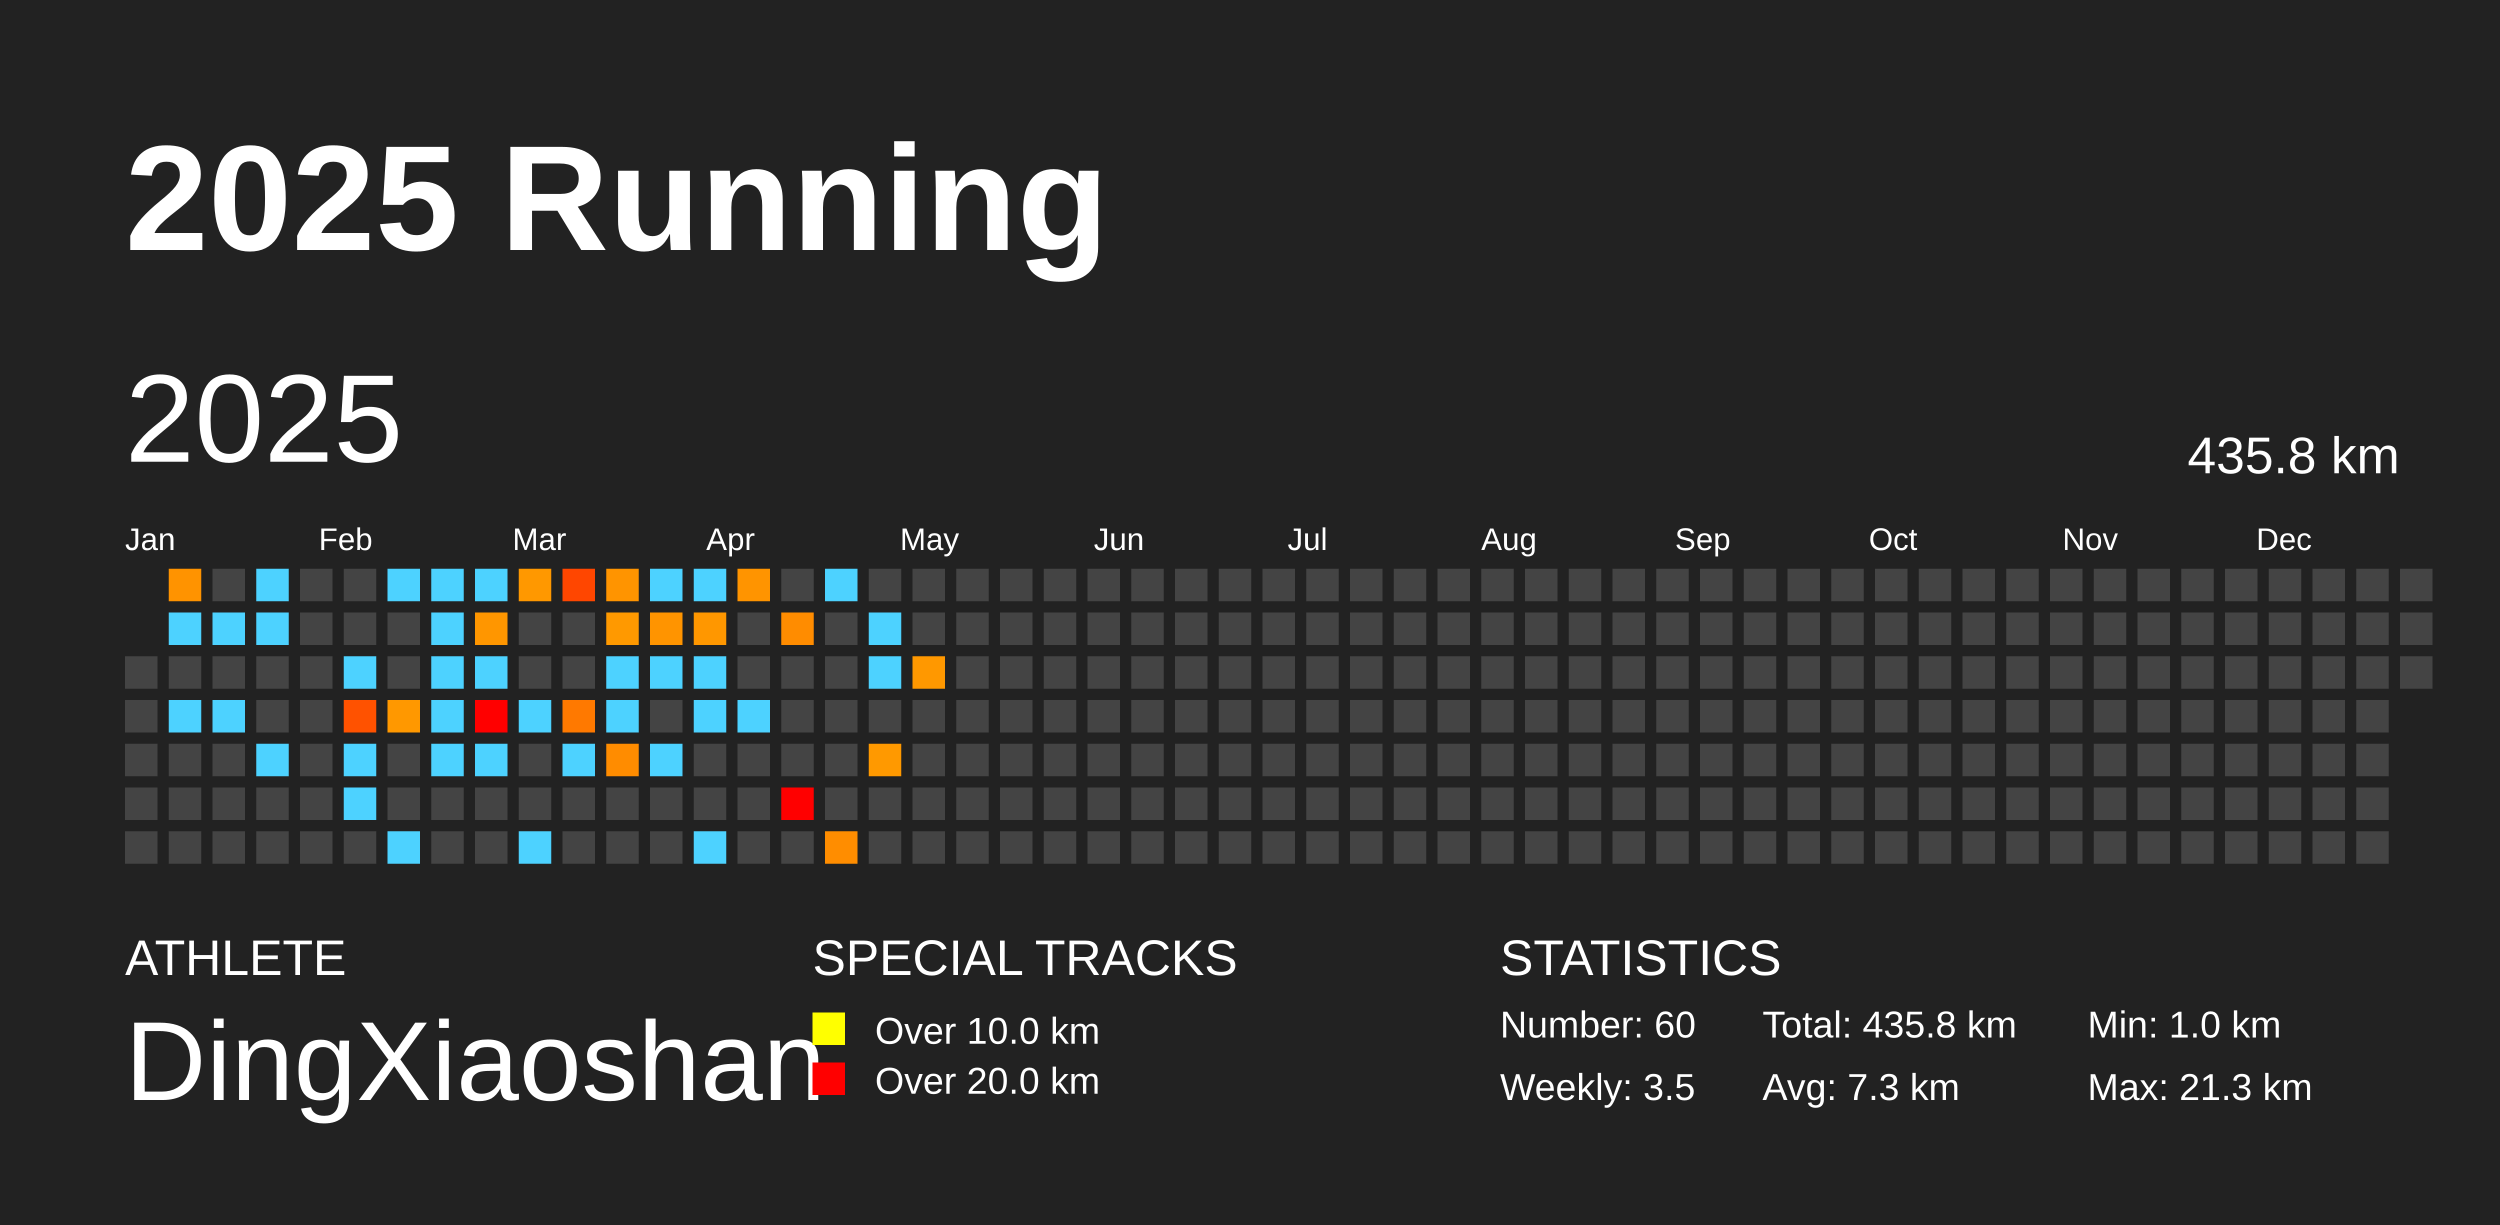
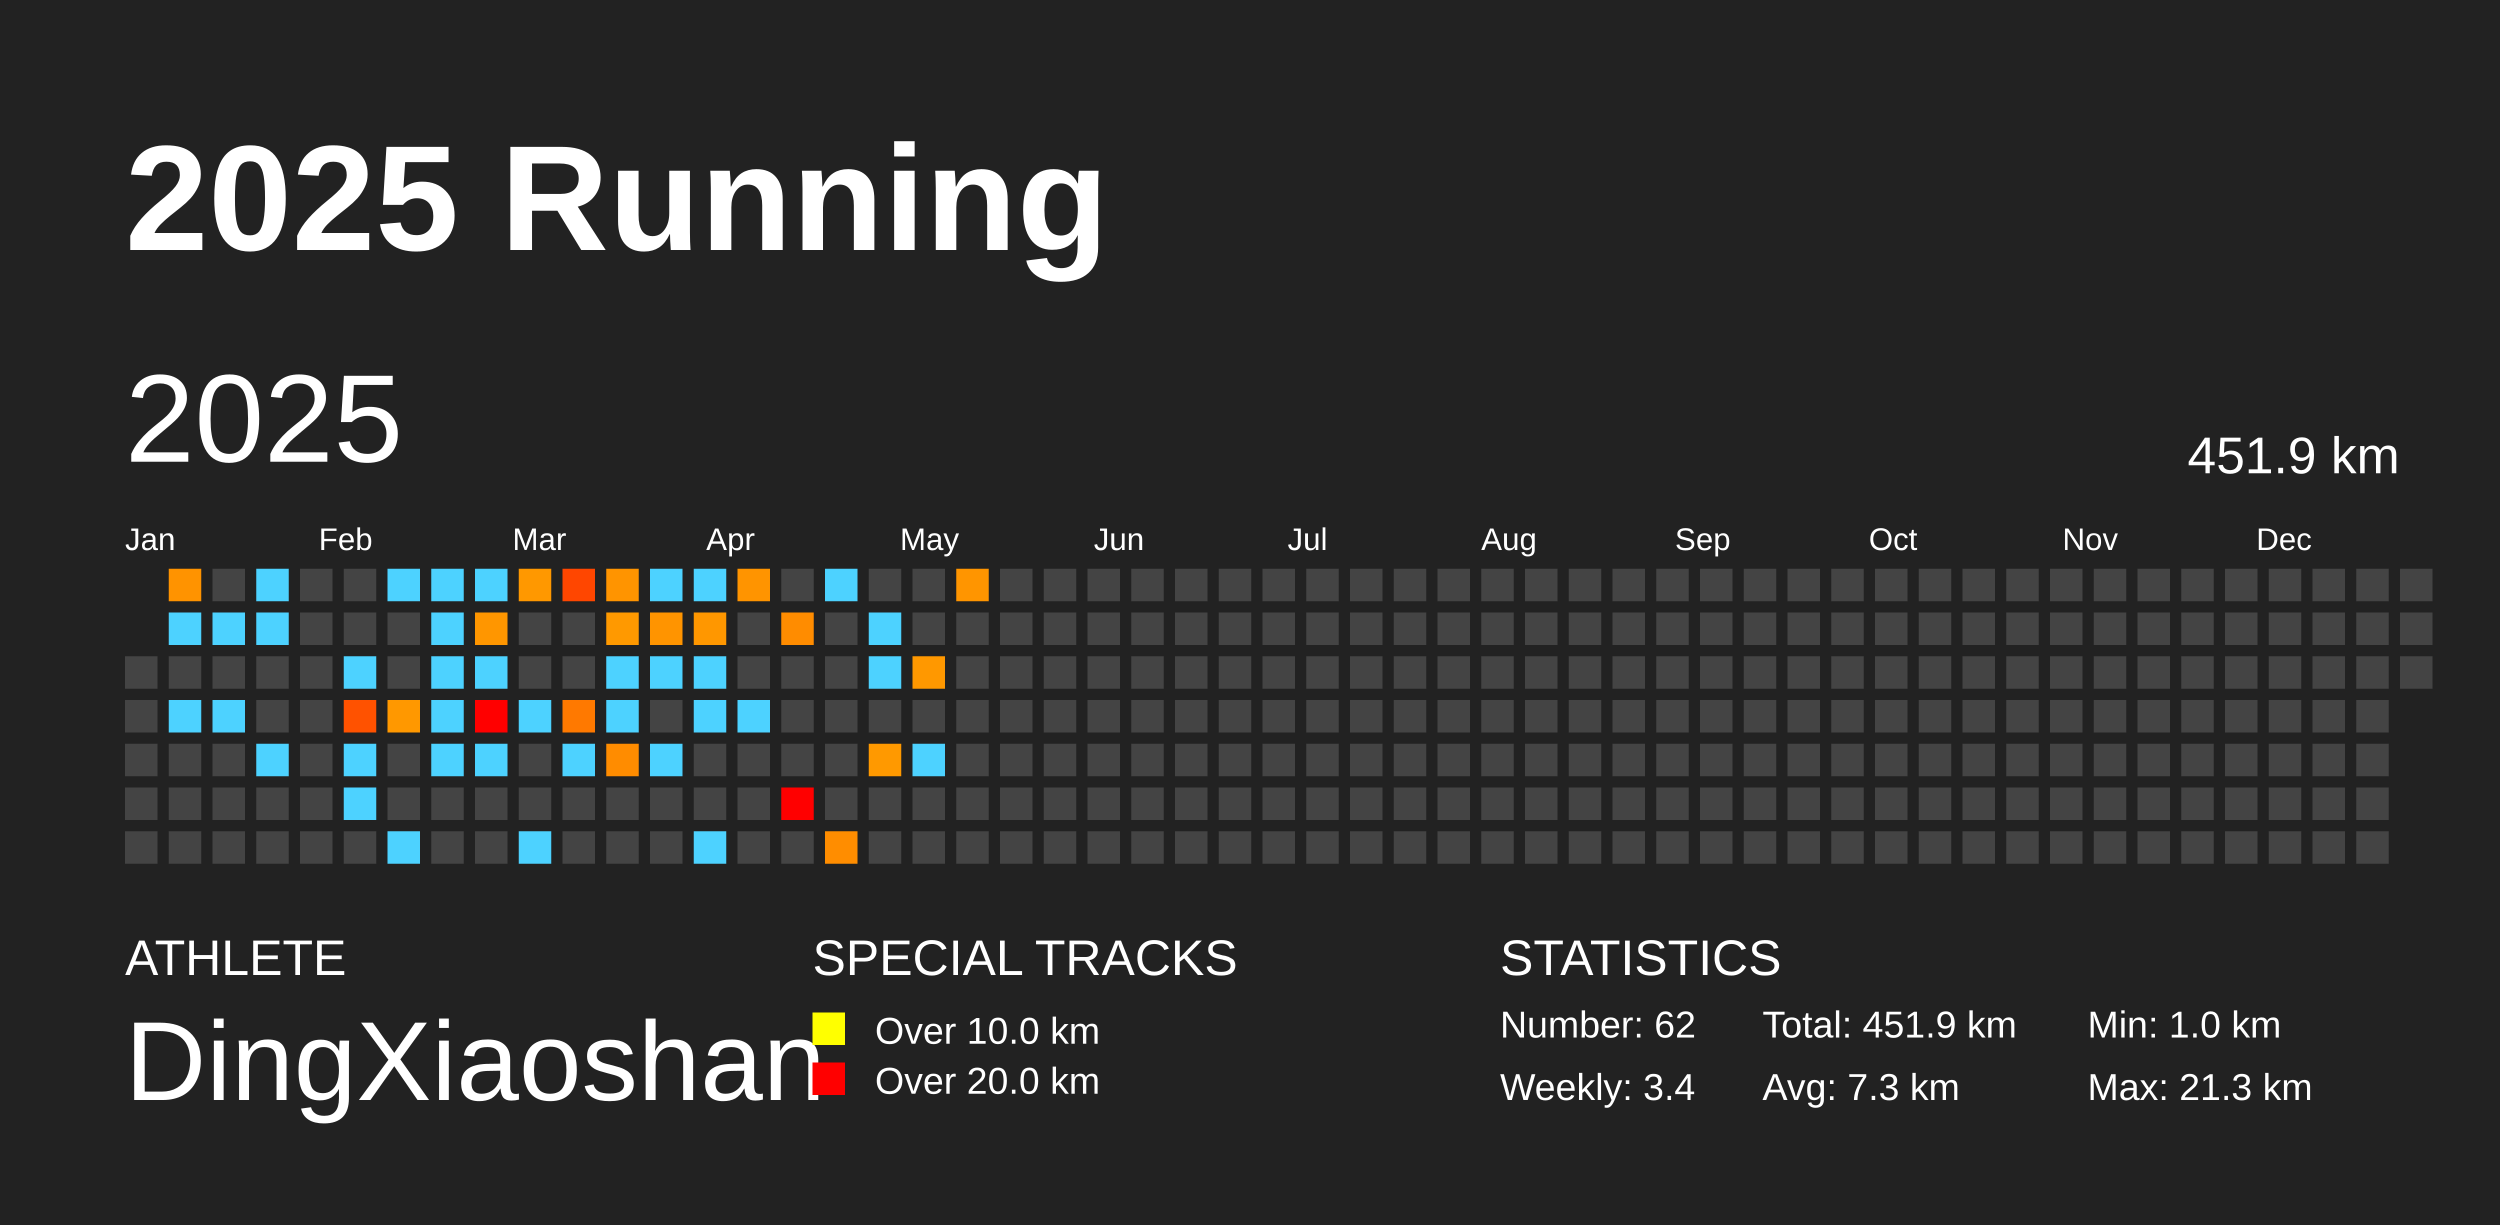
<svg xmlns="http://www.w3.org/2000/svg" baseProfile="full" height="98mm" version="1.1" viewBox="0,0,200,98" width="200mm">
  <defs />
  <rect fill="#222222" height="98" width="200" x="0" y="0" />
  <text fill="#FFFFFF" style="font-size:12px; font-family:Arial; font-weight:bold;" x="10" y="20">2025 Running</text>
  <text fill="#FFFFFF" style="font-size:4px; font-family:Arial" x="10" y="78">ATHLETE</text>
  <text fill="#FFFFFF" style="font-size:9px; font-family:Arial" x="10" y="88">DingXiaoshan</text>
  <text fill="#FFFFFF" style="font-size:4px; font-family:Arial" x="65" y="78">SPECIAL TRACKS</text>
  <rect fill="yellow" height="2.6" width="2.6" x="65" y="81" />
  <text fill="#FFFFFF" style="font-size:3px; font-family:Arial" x="70" y="83.5">Over 10.0 km</text>
  <rect fill="red" height="2.6" width="2.6" x="65" y="85" />
  <text fill="#FFFFFF" style="font-size:3px; font-family:Arial" x="70" y="87.5">Over 20.0 km</text>
  <text fill="#FFFFFF" style="font-size:4px; font-family:Arial" x="120" y="78">STATISTICS</text>
-   <text fill="#FFFFFF" style="font-size:3px; font-family:Arial" x="120" y="83">Number: 60</text>
-   <text fill="#FFFFFF" style="font-size:3px; font-family:Arial" x="120" y="88">Weekly: 3.5</text>
-   <text fill="#FFFFFF" style="font-size:3px; font-family:Arial" x="141" y="83">Total: 435.8 km</text>
+   <text fill="#FFFFFF" style="font-size:3px; font-family:Arial" x="120" y="83">Number: 62</text>
+   <text fill="#FFFFFF" style="font-size:3px; font-family:Arial" x="120" y="88">Weekly: 3.4</text>
+   <text fill="#FFFFFF" style="font-size:3px; font-family:Arial" x="141" y="83">Total: 451.9 km</text>
  <text fill="#FFFFFF" style="font-size:3px; font-family:Arial" x="141" y="88">Avg: 7.3 km</text>
  <text fill="#FFFFFF" style="font-size:3px; font-family:Arial" x="167" y="83">Min: 1.0 km</text>
  <text fill="#FFFFFF" style="font-size:3px; font-family:Arial" x="167" y="88">Max: 21.3 km</text>
  <text dominant-baseline="hanging" fill="#FFFFFF" style="font-size:10.0px; font-family:Arial;" x="10" y="30">2025</text>
-   <text dominant-baseline="hanging" fill="#FFFFFF" style="font-size:4.125px; font-family:Arial;" x="175" y="35">435.8 km</text>
+   <text dominant-baseline="hanging" fill="#FFFFFF" style="font-size:4.125px; font-family:Arial;" x="175" y="35">451.9 km</text>
  <text fill="#FFFFFF" style="font-size:2.5px; font-family:Arial" x="10.0" y="44">Jan</text>
  <text fill="#FFFFFF" style="font-size:2.5px; font-family:Arial" x="25.5" y="44">Feb</text>
  <text fill="#FFFFFF" style="font-size:2.5px; font-family:Arial" x="41.0" y="44">Mar</text>
  <text fill="#FFFFFF" style="font-size:2.5px; font-family:Arial" x="56.5" y="44">Apr</text>
  <text fill="#FFFFFF" style="font-size:2.5px; font-family:Arial" x="72.0" y="44">May</text>
  <text fill="#FFFFFF" style="font-size:2.5px; font-family:Arial" x="87.5" y="44">Jun</text>
  <text fill="#FFFFFF" style="font-size:2.5px; font-family:Arial" x="103.0" y="44">Jul</text>
  <text fill="#FFFFFF" style="font-size:2.5px; font-family:Arial" x="118.5" y="44">Aug</text>
  <text fill="#FFFFFF" style="font-size:2.5px; font-family:Arial" x="134.0" y="44">Sep</text>
  <text fill="#FFFFFF" style="font-size:2.5px; font-family:Arial" x="149.5" y="44">Oct</text>
  <text fill="#FFFFFF" style="font-size:2.5px; font-family:Arial" x="165.0" y="44">Nov</text>
  <text fill="#FFFFFF" style="font-size:2.5px; font-family:Arial" x="180.5" y="44">Dec</text>
  <rect fill="#444444" height="2.6" width="2.6" x="10.0" y="52.5" />
  <rect fill="#444444" height="2.6" width="2.6" x="10.0" y="56.0" />
  <rect fill="#444444" height="2.6" width="2.6" x="10.0" y="59.5" />
  <rect fill="#444444" height="2.6" width="2.6" x="10.0" y="63.0" />
  <rect fill="#444444" height="2.6" width="2.6" x="10.0" y="66.5" />
  <rect fill="#ff9300" height="2.6" width="2.6" x="13.5" y="45.5" />
  <rect fill="#4dd2ff" height="2.6" width="2.6" x="13.5" y="49.0" />
  <rect fill="#444444" height="2.6" width="2.6" x="13.5" y="52.5" />
  <rect fill="#4dd2ff" height="2.6" width="2.6" x="13.5" y="56.0" />
  <rect fill="#444444" height="2.6" width="2.6" x="13.5" y="59.5" />
  <rect fill="#444444" height="2.6" width="2.6" x="13.5" y="63.0" />
  <rect fill="#444444" height="2.6" width="2.6" x="13.5" y="66.5" />
  <rect fill="#444444" height="2.6" width="2.6" x="17.0" y="45.5" />
  <rect fill="#4dd2ff" height="2.6" width="2.6" x="17.0" y="49.0" />
  <rect fill="#444444" height="2.6" width="2.6" x="17.0" y="52.5" />
  <rect fill="#4dd2ff" height="2.6" width="2.6" x="17.0" y="56.0" />
  <rect fill="#444444" height="2.6" width="2.6" x="17.0" y="59.5" />
  <rect fill="#444444" height="2.6" width="2.6" x="17.0" y="63.0" />
  <rect fill="#444444" height="2.6" width="2.6" x="17.0" y="66.5" />
  <rect fill="#4dd2ff" height="2.6" width="2.6" x="20.5" y="45.5" />
  <rect fill="#4dd2ff" height="2.6" width="2.6" x="20.5" y="49.0" />
  <rect fill="#444444" height="2.6" width="2.6" x="20.5" y="52.5" />
  <rect fill="#444444" height="2.6" width="2.6" x="20.5" y="56.0" />
  <rect fill="#4dd2ff" height="2.6" width="2.6" x="20.5" y="59.5" />
  <rect fill="#444444" height="2.6" width="2.6" x="20.5" y="63.0" />
  <rect fill="#444444" height="2.6" width="2.6" x="20.5" y="66.5" />
  <rect fill="#444444" height="2.6" width="2.6" x="24.0" y="45.5" />
  <rect fill="#444444" height="2.6" width="2.6" x="24.0" y="49.0" />
  <rect fill="#444444" height="2.6" width="2.6" x="24.0" y="52.5" />
  <rect fill="#444444" height="2.6" width="2.6" x="24.0" y="56.0" />
  <rect fill="#444444" height="2.6" width="2.6" x="24.0" y="59.5" />
  <rect fill="#444444" height="2.6" width="2.6" x="24.0" y="63.0" />
  <rect fill="#444444" height="2.6" width="2.6" x="24.0" y="66.5" />
  <rect fill="#444444" height="2.6" width="2.6" x="27.5" y="45.5" />
  <rect fill="#444444" height="2.6" width="2.6" x="27.5" y="49.0" />
  <rect fill="#4dd2ff" height="2.6" width="2.6" x="27.5" y="52.5" />
  <rect fill="#ff5200" height="2.6" width="2.6" x="27.5" y="56.0" />
  <rect fill="#4dd2ff" height="2.6" width="2.6" x="27.5" y="59.5" />
  <rect fill="#4dd2ff" height="2.6" width="2.6" x="27.5" y="63.0" />
  <rect fill="#444444" height="2.6" width="2.6" x="27.5" y="66.5" />
  <rect fill="#4dd2ff" height="2.6" width="2.6" x="31.0" y="45.5" />
  <rect fill="#444444" height="2.6" width="2.6" x="31.0" y="49.0" />
  <rect fill="#444444" height="2.6" width="2.6" x="31.0" y="52.5" />
  <rect fill="#ff9800" height="2.6" width="2.6" x="31.0" y="56.0" />
  <rect fill="#444444" height="2.6" width="2.6" x="31.0" y="59.5" />
  <rect fill="#444444" height="2.6" width="2.6" x="31.0" y="63.0" />
  <rect fill="#4dd2ff" height="2.6" width="2.6" x="31.0" y="66.5" />
  <rect fill="#4dd2ff" height="2.6" width="2.6" x="34.5" y="45.5" />
  <rect fill="#4dd2ff" height="2.6" width="2.6" x="34.5" y="49.0" />
  <rect fill="#4dd2ff" height="2.6" width="2.6" x="34.5" y="52.5" />
  <rect fill="#4dd2ff" height="2.6" width="2.6" x="34.5" y="56.0" />
  <rect fill="#4dd2ff" height="2.6" width="2.6" x="34.5" y="59.5" />
  <rect fill="#444444" height="2.6" width="2.6" x="34.5" y="63.0" />
  <rect fill="#444444" height="2.6" width="2.6" x="34.5" y="66.5" />
  <rect fill="#4dd2ff" height="2.6" width="2.6" x="38.0" y="45.5" />
  <rect fill="#ff9600" height="2.6" width="2.6" x="38.0" y="49.0" />
  <rect fill="#4dd2ff" height="2.6" width="2.6" x="38.0" y="52.5" />
  <rect fill="red" height="2.6" width="2.6" x="38.0" y="56.0" />
  <rect fill="#4dd2ff" height="2.6" width="2.6" x="38.0" y="59.5" />
  <rect fill="#444444" height="2.6" width="2.6" x="38.0" y="63.0" />
  <rect fill="#444444" height="2.6" width="2.6" x="38.0" y="66.5" />
  <rect fill="#ff9800" height="2.6" width="2.6" x="41.5" y="45.5" />
  <rect fill="#444444" height="2.6" width="2.6" x="41.5" y="49.0" />
  <rect fill="#444444" height="2.6" width="2.6" x="41.5" y="52.5" />
  <rect fill="#4dd2ff" height="2.6" width="2.6" x="41.5" y="56.0" />
  <rect fill="#444444" height="2.6" width="2.6" x="41.5" y="59.5" />
  <rect fill="#444444" height="2.6" width="2.6" x="41.5" y="63.0" />
  <rect fill="#4dd2ff" height="2.6" width="2.6" x="41.5" y="66.5" />
  <rect fill="#ff4600" height="2.6" width="2.6" x="45.0" y="45.5" />
  <rect fill="#444444" height="2.6" width="2.6" x="45.0" y="49.0" />
  <rect fill="#444444" height="2.6" width="2.6" x="45.0" y="52.5" />
  <rect fill="#ff7900" height="2.6" width="2.6" x="45.0" y="56.0" />
  <rect fill="#4dd2ff" height="2.6" width="2.6" x="45.0" y="59.5" />
  <rect fill="#444444" height="2.6" width="2.6" x="45.0" y="63.0" />
  <rect fill="#444444" height="2.6" width="2.6" x="45.0" y="66.5" />
  <rect fill="#ff9400" height="2.6" width="2.6" x="48.5" y="45.5" />
  <rect fill="#ff9900" height="2.6" width="2.6" x="48.5" y="49.0" />
  <rect fill="#4dd2ff" height="2.6" width="2.6" x="48.5" y="52.5" />
  <rect fill="#4dd2ff" height="2.6" width="2.6" x="48.5" y="56.0" />
  <rect fill="#ff8c00" height="2.6" width="2.6" x="48.5" y="59.5" />
  <rect fill="#444444" height="2.6" width="2.6" x="48.5" y="63.0" />
  <rect fill="#444444" height="2.6" width="2.6" x="48.5" y="66.5" />
  <rect fill="#4dd2ff" height="2.6" width="2.6" x="52.0" y="45.5" />
  <rect fill="#ff9400" height="2.6" width="2.6" x="52.0" y="49.0" />
  <rect fill="#4dd2ff" height="2.6" width="2.6" x="52.0" y="52.5" />
  <rect fill="#444444" height="2.6" width="2.6" x="52.0" y="56.0" />
  <rect fill="#4dd2ff" height="2.6" width="2.6" x="52.0" y="59.5" />
  <rect fill="#444444" height="2.6" width="2.6" x="52.0" y="63.0" />
  <rect fill="#444444" height="2.6" width="2.6" x="52.0" y="66.5" />
  <rect fill="#4dd2ff" height="2.6" width="2.6" x="55.5" y="45.5" />
  <rect fill="#ff9700" height="2.6" width="2.6" x="55.5" y="49.0" />
  <rect fill="#4dd2ff" height="2.6" width="2.6" x="55.5" y="52.5" />
  <rect fill="#4dd2ff" height="2.6" width="2.6" x="55.5" y="56.0" />
  <rect fill="#444444" height="2.6" width="2.6" x="55.5" y="59.5" />
  <rect fill="#444444" height="2.6" width="2.6" x="55.5" y="63.0" />
  <rect fill="#4dd2ff" height="2.6" width="2.6" x="55.5" y="66.5" />
  <rect fill="#ff9400" height="2.6" width="2.6" x="59.0" y="45.5" />
  <rect fill="#444444" height="2.6" width="2.6" x="59.0" y="49.0" />
  <rect fill="#444444" height="2.6" width="2.6" x="59.0" y="52.5" />
  <rect fill="#4dd2ff" height="2.6" width="2.6" x="59.0" y="56.0" />
  <rect fill="#444444" height="2.6" width="2.6" x="59.0" y="59.5" />
  <rect fill="#444444" height="2.6" width="2.6" x="59.0" y="63.0" />
  <rect fill="#444444" height="2.6" width="2.6" x="59.0" y="66.5" />
  <rect fill="#444444" height="2.6" width="2.6" x="62.5" y="45.5" />
  <rect fill="#ff8c00" height="2.6" width="2.6" x="62.5" y="49.0" />
  <rect fill="#444444" height="2.6" width="2.6" x="62.5" y="52.5" />
  <rect fill="#444444" height="2.6" width="2.6" x="62.5" y="56.0" />
  <rect fill="#444444" height="2.6" width="2.6" x="62.5" y="59.5" />
  <rect fill="red" height="2.6" width="2.6" x="62.5" y="63.0" />
  <rect fill="#444444" height="2.6" width="2.6" x="62.5" y="66.5" />
  <rect fill="#4dd2ff" height="2.6" width="2.6" x="66.0" y="45.5" />
  <rect fill="#444444" height="2.6" width="2.6" x="66.0" y="49.0" />
  <rect fill="#444444" height="2.6" width="2.6" x="66.0" y="52.5" />
  <rect fill="#444444" height="2.6" width="2.6" x="66.0" y="56.0" />
  <rect fill="#444444" height="2.6" width="2.6" x="66.0" y="59.5" />
  <rect fill="#444444" height="2.6" width="2.6" x="66.0" y="63.0" />
  <rect fill="#ff8d00" height="2.6" width="2.6" x="66.0" y="66.5" />
  <rect fill="#444444" height="2.6" width="2.6" x="69.5" y="45.5" />
  <rect fill="#4dd2ff" height="2.6" width="2.6" x="69.5" y="49.0" />
  <rect fill="#4dd2ff" height="2.6" width="2.6" x="69.5" y="52.5" />
  <rect fill="#444444" height="2.6" width="2.6" x="69.5" y="56.0" />
  <rect fill="#ff9900" height="2.6" width="2.6" x="69.5" y="59.5" />
  <rect fill="#444444" height="2.6" width="2.6" x="69.5" y="63.0" />
  <rect fill="#444444" height="2.6" width="2.6" x="69.5" y="66.5" />
  <rect fill="#444444" height="2.6" width="2.6" x="73.0" y="45.5" />
  <rect fill="#444444" height="2.6" width="2.6" x="73.0" y="49.0" />
  <rect fill="#ff9800" height="2.6" width="2.6" x="73.0" y="52.5" />
  <rect fill="#444444" height="2.6" width="2.6" x="73.0" y="56.0" />
-   <rect fill="#444444" height="2.6" width="2.6" x="73.0" y="59.5" />
+   <rect fill="#4dd2ff" height="2.6" width="2.6" x="73.0" y="59.5" />
  <rect fill="#444444" height="2.6" width="2.6" x="73.0" y="63.0" />
  <rect fill="#444444" height="2.6" width="2.6" x="73.0" y="66.5" />
-   <rect fill="#444444" height="2.6" width="2.6" x="76.5" y="45.5" />
+   <rect fill="#ff9500" height="2.6" width="2.6" x="76.5" y="45.5" />
  <rect fill="#444444" height="2.6" width="2.6" x="76.5" y="49.0" />
  <rect fill="#444444" height="2.6" width="2.6" x="76.5" y="52.5" />
  <rect fill="#444444" height="2.6" width="2.6" x="76.5" y="56.0" />
  <rect fill="#444444" height="2.6" width="2.6" x="76.5" y="59.5" />
  <rect fill="#444444" height="2.6" width="2.6" x="76.5" y="63.0" />
  <rect fill="#444444" height="2.6" width="2.6" x="76.5" y="66.5" />
  <rect fill="#444444" height="2.6" width="2.6" x="80.0" y="45.5" />
  <rect fill="#444444" height="2.6" width="2.6" x="80.0" y="49.0" />
  <rect fill="#444444" height="2.6" width="2.6" x="80.0" y="52.5" />
  <rect fill="#444444" height="2.6" width="2.6" x="80.0" y="56.0" />
  <rect fill="#444444" height="2.6" width="2.6" x="80.0" y="59.5" />
  <rect fill="#444444" height="2.6" width="2.6" x="80.0" y="63.0" />
  <rect fill="#444444" height="2.6" width="2.6" x="80.0" y="66.5" />
  <rect fill="#444444" height="2.6" width="2.6" x="83.5" y="45.5" />
  <rect fill="#444444" height="2.6" width="2.6" x="83.5" y="49.0" />
  <rect fill="#444444" height="2.6" width="2.6" x="83.5" y="52.5" />
  <rect fill="#444444" height="2.6" width="2.6" x="83.5" y="56.0" />
  <rect fill="#444444" height="2.6" width="2.6" x="83.5" y="59.5" />
  <rect fill="#444444" height="2.6" width="2.6" x="83.5" y="63.0" />
  <rect fill="#444444" height="2.6" width="2.6" x="83.5" y="66.5" />
  <rect fill="#444444" height="2.6" width="2.6" x="87.0" y="45.5" />
  <rect fill="#444444" height="2.6" width="2.6" x="87.0" y="49.0" />
  <rect fill="#444444" height="2.6" width="2.6" x="87.0" y="52.5" />
  <rect fill="#444444" height="2.6" width="2.6" x="87.0" y="56.0" />
  <rect fill="#444444" height="2.6" width="2.6" x="87.0" y="59.5" />
  <rect fill="#444444" height="2.6" width="2.6" x="87.0" y="63.0" />
  <rect fill="#444444" height="2.6" width="2.6" x="87.0" y="66.5" />
  <rect fill="#444444" height="2.6" width="2.6" x="90.5" y="45.5" />
  <rect fill="#444444" height="2.6" width="2.6" x="90.5" y="49.0" />
  <rect fill="#444444" height="2.6" width="2.6" x="90.5" y="52.5" />
  <rect fill="#444444" height="2.6" width="2.6" x="90.5" y="56.0" />
  <rect fill="#444444" height="2.6" width="2.6" x="90.5" y="59.5" />
  <rect fill="#444444" height="2.6" width="2.6" x="90.5" y="63.0" />
  <rect fill="#444444" height="2.6" width="2.6" x="90.5" y="66.5" />
  <rect fill="#444444" height="2.6" width="2.6" x="94.0" y="45.5" />
  <rect fill="#444444" height="2.6" width="2.6" x="94.0" y="49.0" />
  <rect fill="#444444" height="2.6" width="2.6" x="94.0" y="52.5" />
  <rect fill="#444444" height="2.6" width="2.6" x="94.0" y="56.0" />
  <rect fill="#444444" height="2.6" width="2.6" x="94.0" y="59.5" />
  <rect fill="#444444" height="2.6" width="2.6" x="94.0" y="63.0" />
  <rect fill="#444444" height="2.6" width="2.6" x="94.0" y="66.5" />
  <rect fill="#444444" height="2.6" width="2.6" x="97.5" y="45.5" />
  <rect fill="#444444" height="2.6" width="2.6" x="97.5" y="49.0" />
  <rect fill="#444444" height="2.6" width="2.6" x="97.5" y="52.5" />
  <rect fill="#444444" height="2.6" width="2.6" x="97.5" y="56.0" />
  <rect fill="#444444" height="2.6" width="2.6" x="97.5" y="59.5" />
  <rect fill="#444444" height="2.6" width="2.6" x="97.5" y="63.0" />
  <rect fill="#444444" height="2.6" width="2.6" x="97.5" y="66.5" />
  <rect fill="#444444" height="2.6" width="2.6" x="101.0" y="45.5" />
  <rect fill="#444444" height="2.6" width="2.6" x="101.0" y="49.0" />
  <rect fill="#444444" height="2.6" width="2.6" x="101.0" y="52.5" />
  <rect fill="#444444" height="2.6" width="2.6" x="101.0" y="56.0" />
  <rect fill="#444444" height="2.6" width="2.6" x="101.0" y="59.5" />
  <rect fill="#444444" height="2.6" width="2.6" x="101.0" y="63.0" />
  <rect fill="#444444" height="2.6" width="2.6" x="101.0" y="66.5" />
  <rect fill="#444444" height="2.6" width="2.6" x="104.5" y="45.5" />
  <rect fill="#444444" height="2.6" width="2.6" x="104.5" y="49.0" />
  <rect fill="#444444" height="2.6" width="2.6" x="104.5" y="52.5" />
  <rect fill="#444444" height="2.6" width="2.6" x="104.5" y="56.0" />
  <rect fill="#444444" height="2.6" width="2.6" x="104.5" y="59.5" />
  <rect fill="#444444" height="2.6" width="2.6" x="104.5" y="63.0" />
  <rect fill="#444444" height="2.6" width="2.6" x="104.5" y="66.5" />
  <rect fill="#444444" height="2.6" width="2.6" x="108.0" y="45.5" />
  <rect fill="#444444" height="2.6" width="2.6" x="108.0" y="49.0" />
  <rect fill="#444444" height="2.6" width="2.6" x="108.0" y="52.5" />
  <rect fill="#444444" height="2.6" width="2.6" x="108.0" y="56.0" />
  <rect fill="#444444" height="2.6" width="2.6" x="108.0" y="59.5" />
  <rect fill="#444444" height="2.6" width="2.6" x="108.0" y="63.0" />
  <rect fill="#444444" height="2.6" width="2.6" x="108.0" y="66.5" />
  <rect fill="#444444" height="2.6" width="2.6" x="111.5" y="45.5" />
  <rect fill="#444444" height="2.6" width="2.6" x="111.5" y="49.0" />
  <rect fill="#444444" height="2.6" width="2.6" x="111.5" y="52.5" />
  <rect fill="#444444" height="2.6" width="2.6" x="111.5" y="56.0" />
  <rect fill="#444444" height="2.6" width="2.6" x="111.5" y="59.5" />
  <rect fill="#444444" height="2.6" width="2.6" x="111.5" y="63.0" />
  <rect fill="#444444" height="2.6" width="2.6" x="111.5" y="66.5" />
  <rect fill="#444444" height="2.6" width="2.6" x="115.0" y="45.5" />
  <rect fill="#444444" height="2.6" width="2.6" x="115.0" y="49.0" />
  <rect fill="#444444" height="2.6" width="2.6" x="115.0" y="52.5" />
  <rect fill="#444444" height="2.6" width="2.6" x="115.0" y="56.0" />
  <rect fill="#444444" height="2.6" width="2.6" x="115.0" y="59.5" />
  <rect fill="#444444" height="2.6" width="2.6" x="115.0" y="63.0" />
  <rect fill="#444444" height="2.6" width="2.6" x="115.0" y="66.5" />
  <rect fill="#444444" height="2.6" width="2.6" x="118.5" y="45.5" />
  <rect fill="#444444" height="2.6" width="2.6" x="118.5" y="49.0" />
  <rect fill="#444444" height="2.6" width="2.6" x="118.5" y="52.5" />
  <rect fill="#444444" height="2.6" width="2.6" x="118.5" y="56.0" />
  <rect fill="#444444" height="2.6" width="2.6" x="118.5" y="59.5" />
  <rect fill="#444444" height="2.6" width="2.6" x="118.5" y="63.0" />
  <rect fill="#444444" height="2.6" width="2.6" x="118.5" y="66.5" />
  <rect fill="#444444" height="2.6" width="2.6" x="122.0" y="45.5" />
  <rect fill="#444444" height="2.6" width="2.6" x="122.0" y="49.0" />
  <rect fill="#444444" height="2.6" width="2.6" x="122.0" y="52.5" />
  <rect fill="#444444" height="2.6" width="2.6" x="122.0" y="56.0" />
  <rect fill="#444444" height="2.6" width="2.6" x="122.0" y="59.5" />
  <rect fill="#444444" height="2.6" width="2.6" x="122.0" y="63.0" />
  <rect fill="#444444" height="2.6" width="2.6" x="122.0" y="66.5" />
  <rect fill="#444444" height="2.6" width="2.6" x="125.5" y="45.5" />
  <rect fill="#444444" height="2.6" width="2.6" x="125.5" y="49.0" />
  <rect fill="#444444" height="2.6" width="2.6" x="125.5" y="52.5" />
  <rect fill="#444444" height="2.6" width="2.6" x="125.5" y="56.0" />
  <rect fill="#444444" height="2.6" width="2.6" x="125.5" y="59.5" />
  <rect fill="#444444" height="2.6" width="2.6" x="125.5" y="63.0" />
  <rect fill="#444444" height="2.6" width="2.6" x="125.5" y="66.5" />
  <rect fill="#444444" height="2.6" width="2.6" x="129.0" y="45.5" />
  <rect fill="#444444" height="2.6" width="2.6" x="129.0" y="49.0" />
  <rect fill="#444444" height="2.6" width="2.6" x="129.0" y="52.5" />
  <rect fill="#444444" height="2.6" width="2.6" x="129.0" y="56.0" />
  <rect fill="#444444" height="2.6" width="2.6" x="129.0" y="59.5" />
  <rect fill="#444444" height="2.6" width="2.6" x="129.0" y="63.0" />
  <rect fill="#444444" height="2.6" width="2.6" x="129.0" y="66.5" />
  <rect fill="#444444" height="2.6" width="2.6" x="132.5" y="45.5" />
  <rect fill="#444444" height="2.6" width="2.6" x="132.5" y="49.0" />
  <rect fill="#444444" height="2.6" width="2.6" x="132.5" y="52.5" />
  <rect fill="#444444" height="2.6" width="2.6" x="132.5" y="56.0" />
  <rect fill="#444444" height="2.6" width="2.6" x="132.5" y="59.5" />
  <rect fill="#444444" height="2.6" width="2.6" x="132.5" y="63.0" />
  <rect fill="#444444" height="2.6" width="2.6" x="132.5" y="66.5" />
  <rect fill="#444444" height="2.6" width="2.6" x="136.0" y="45.5" />
  <rect fill="#444444" height="2.6" width="2.6" x="136.0" y="49.0" />
  <rect fill="#444444" height="2.6" width="2.6" x="136.0" y="52.5" />
  <rect fill="#444444" height="2.6" width="2.6" x="136.0" y="56.0" />
  <rect fill="#444444" height="2.6" width="2.6" x="136.0" y="59.5" />
  <rect fill="#444444" height="2.6" width="2.6" x="136.0" y="63.0" />
  <rect fill="#444444" height="2.6" width="2.6" x="136.0" y="66.5" />
  <rect fill="#444444" height="2.6" width="2.6" x="139.5" y="45.5" />
  <rect fill="#444444" height="2.6" width="2.6" x="139.5" y="49.0" />
  <rect fill="#444444" height="2.6" width="2.6" x="139.5" y="52.5" />
  <rect fill="#444444" height="2.6" width="2.6" x="139.5" y="56.0" />
  <rect fill="#444444" height="2.6" width="2.6" x="139.5" y="59.5" />
  <rect fill="#444444" height="2.6" width="2.6" x="139.5" y="63.0" />
  <rect fill="#444444" height="2.6" width="2.6" x="139.5" y="66.5" />
  <rect fill="#444444" height="2.6" width="2.6" x="143.0" y="45.5" />
  <rect fill="#444444" height="2.6" width="2.6" x="143.0" y="49.0" />
  <rect fill="#444444" height="2.6" width="2.6" x="143.0" y="52.5" />
  <rect fill="#444444" height="2.6" width="2.6" x="143.0" y="56.0" />
  <rect fill="#444444" height="2.6" width="2.6" x="143.0" y="59.5" />
  <rect fill="#444444" height="2.6" width="2.6" x="143.0" y="63.0" />
  <rect fill="#444444" height="2.6" width="2.6" x="143.0" y="66.5" />
  <rect fill="#444444" height="2.6" width="2.6" x="146.5" y="45.5" />
  <rect fill="#444444" height="2.6" width="2.6" x="146.5" y="49.0" />
  <rect fill="#444444" height="2.6" width="2.6" x="146.5" y="52.5" />
  <rect fill="#444444" height="2.6" width="2.6" x="146.5" y="56.0" />
  <rect fill="#444444" height="2.6" width="2.6" x="146.5" y="59.5" />
  <rect fill="#444444" height="2.6" width="2.6" x="146.5" y="63.0" />
  <rect fill="#444444" height="2.6" width="2.6" x="146.5" y="66.5" />
  <rect fill="#444444" height="2.6" width="2.6" x="150.0" y="45.5" />
  <rect fill="#444444" height="2.6" width="2.6" x="150.0" y="49.0" />
  <rect fill="#444444" height="2.6" width="2.6" x="150.0" y="52.5" />
  <rect fill="#444444" height="2.6" width="2.6" x="150.0" y="56.0" />
  <rect fill="#444444" height="2.6" width="2.6" x="150.0" y="59.5" />
  <rect fill="#444444" height="2.6" width="2.6" x="150.0" y="63.0" />
  <rect fill="#444444" height="2.6" width="2.6" x="150.0" y="66.5" />
  <rect fill="#444444" height="2.6" width="2.6" x="153.5" y="45.5" />
  <rect fill="#444444" height="2.6" width="2.6" x="153.5" y="49.0" />
  <rect fill="#444444" height="2.6" width="2.6" x="153.5" y="52.5" />
  <rect fill="#444444" height="2.6" width="2.6" x="153.5" y="56.0" />
  <rect fill="#444444" height="2.6" width="2.6" x="153.5" y="59.5" />
  <rect fill="#444444" height="2.6" width="2.6" x="153.5" y="63.0" />
  <rect fill="#444444" height="2.6" width="2.6" x="153.5" y="66.5" />
  <rect fill="#444444" height="2.6" width="2.6" x="157.0" y="45.5" />
  <rect fill="#444444" height="2.6" width="2.6" x="157.0" y="49.0" />
  <rect fill="#444444" height="2.6" width="2.6" x="157.0" y="52.5" />
  <rect fill="#444444" height="2.6" width="2.6" x="157.0" y="56.0" />
  <rect fill="#444444" height="2.6" width="2.6" x="157.0" y="59.5" />
  <rect fill="#444444" height="2.6" width="2.6" x="157.0" y="63.0" />
  <rect fill="#444444" height="2.6" width="2.6" x="157.0" y="66.5" />
  <rect fill="#444444" height="2.6" width="2.6" x="160.5" y="45.5" />
  <rect fill="#444444" height="2.6" width="2.6" x="160.5" y="49.0" />
  <rect fill="#444444" height="2.6" width="2.6" x="160.5" y="52.5" />
  <rect fill="#444444" height="2.6" width="2.6" x="160.5" y="56.0" />
  <rect fill="#444444" height="2.6" width="2.6" x="160.5" y="59.5" />
  <rect fill="#444444" height="2.6" width="2.6" x="160.5" y="63.0" />
  <rect fill="#444444" height="2.6" width="2.6" x="160.5" y="66.5" />
  <rect fill="#444444" height="2.6" width="2.6" x="164.0" y="45.5" />
  <rect fill="#444444" height="2.6" width="2.6" x="164.0" y="49.0" />
  <rect fill="#444444" height="2.6" width="2.6" x="164.0" y="52.5" />
  <rect fill="#444444" height="2.6" width="2.6" x="164.0" y="56.0" />
  <rect fill="#444444" height="2.6" width="2.6" x="164.0" y="59.5" />
  <rect fill="#444444" height="2.6" width="2.6" x="164.0" y="63.0" />
  <rect fill="#444444" height="2.6" width="2.6" x="164.0" y="66.5" />
  <rect fill="#444444" height="2.6" width="2.6" x="167.5" y="45.5" />
  <rect fill="#444444" height="2.6" width="2.6" x="167.5" y="49.0" />
  <rect fill="#444444" height="2.6" width="2.6" x="167.5" y="52.5" />
  <rect fill="#444444" height="2.6" width="2.6" x="167.5" y="56.0" />
  <rect fill="#444444" height="2.6" width="2.6" x="167.5" y="59.5" />
  <rect fill="#444444" height="2.6" width="2.6" x="167.5" y="63.0" />
  <rect fill="#444444" height="2.6" width="2.6" x="167.5" y="66.5" />
  <rect fill="#444444" height="2.6" width="2.6" x="171.0" y="45.5" />
  <rect fill="#444444" height="2.6" width="2.6" x="171.0" y="49.0" />
  <rect fill="#444444" height="2.6" width="2.6" x="171.0" y="52.5" />
  <rect fill="#444444" height="2.6" width="2.6" x="171.0" y="56.0" />
  <rect fill="#444444" height="2.6" width="2.6" x="171.0" y="59.5" />
  <rect fill="#444444" height="2.6" width="2.6" x="171.0" y="63.0" />
  <rect fill="#444444" height="2.6" width="2.6" x="171.0" y="66.5" />
  <rect fill="#444444" height="2.6" width="2.6" x="174.5" y="45.5" />
  <rect fill="#444444" height="2.6" width="2.6" x="174.5" y="49.0" />
  <rect fill="#444444" height="2.6" width="2.6" x="174.5" y="52.5" />
  <rect fill="#444444" height="2.6" width="2.6" x="174.5" y="56.0" />
  <rect fill="#444444" height="2.6" width="2.6" x="174.5" y="59.5" />
  <rect fill="#444444" height="2.6" width="2.6" x="174.5" y="63.0" />
  <rect fill="#444444" height="2.6" width="2.6" x="174.5" y="66.5" />
  <rect fill="#444444" height="2.6" width="2.6" x="178.0" y="45.5" />
  <rect fill="#444444" height="2.6" width="2.6" x="178.0" y="49.0" />
  <rect fill="#444444" height="2.6" width="2.6" x="178.0" y="52.5" />
  <rect fill="#444444" height="2.6" width="2.6" x="178.0" y="56.0" />
  <rect fill="#444444" height="2.6" width="2.6" x="178.0" y="59.5" />
  <rect fill="#444444" height="2.6" width="2.6" x="178.0" y="63.0" />
  <rect fill="#444444" height="2.6" width="2.6" x="178.0" y="66.5" />
  <rect fill="#444444" height="2.6" width="2.6" x="181.5" y="45.5" />
  <rect fill="#444444" height="2.6" width="2.6" x="181.5" y="49.0" />
  <rect fill="#444444" height="2.6" width="2.6" x="181.5" y="52.5" />
  <rect fill="#444444" height="2.6" width="2.6" x="181.5" y="56.0" />
  <rect fill="#444444" height="2.6" width="2.6" x="181.5" y="59.5" />
  <rect fill="#444444" height="2.6" width="2.6" x="181.5" y="63.0" />
  <rect fill="#444444" height="2.6" width="2.6" x="181.5" y="66.5" />
  <rect fill="#444444" height="2.6" width="2.6" x="185.0" y="45.5" />
  <rect fill="#444444" height="2.6" width="2.6" x="185.0" y="49.0" />
  <rect fill="#444444" height="2.6" width="2.6" x="185.0" y="52.5" />
  <rect fill="#444444" height="2.6" width="2.6" x="185.0" y="56.0" />
  <rect fill="#444444" height="2.6" width="2.6" x="185.0" y="59.5" />
  <rect fill="#444444" height="2.6" width="2.6" x="185.0" y="63.0" />
  <rect fill="#444444" height="2.6" width="2.6" x="185.0" y="66.5" />
  <rect fill="#444444" height="2.6" width="2.6" x="188.5" y="45.5" />
  <rect fill="#444444" height="2.6" width="2.6" x="188.5" y="49.0" />
  <rect fill="#444444" height="2.6" width="2.6" x="188.5" y="52.5" />
  <rect fill="#444444" height="2.6" width="2.6" x="188.5" y="56.0" />
  <rect fill="#444444" height="2.6" width="2.6" x="188.5" y="59.5" />
  <rect fill="#444444" height="2.6" width="2.6" x="188.5" y="63.0" />
  <rect fill="#444444" height="2.6" width="2.6" x="188.5" y="66.5" />
  <rect fill="#444444" height="2.6" width="2.6" x="192.0" y="45.5" />
  <rect fill="#444444" height="2.6" width="2.6" x="192.0" y="49.0" />
  <rect fill="#444444" height="2.6" width="2.6" x="192.0" y="52.5" />
</svg>
